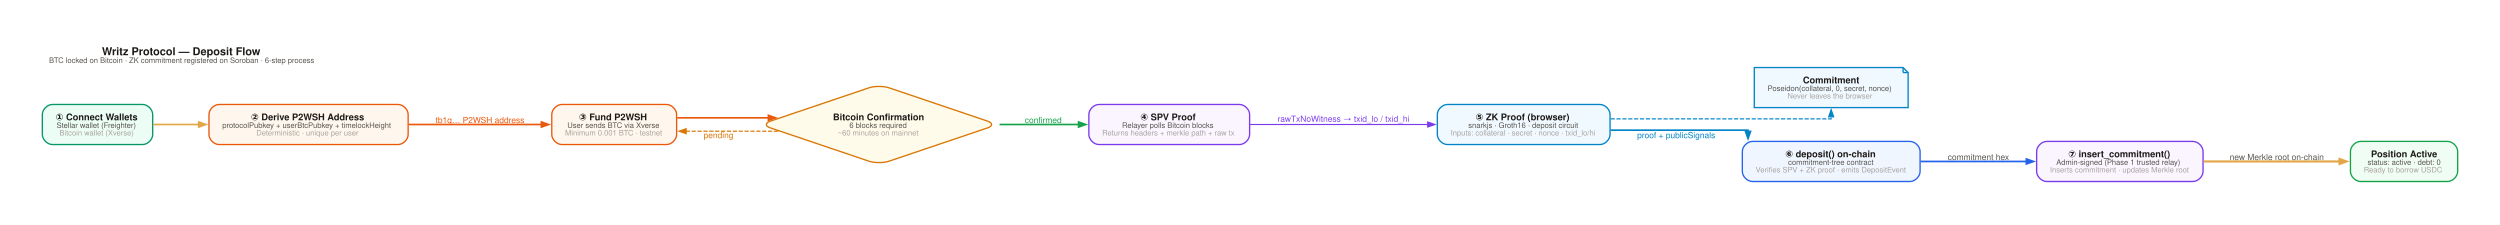
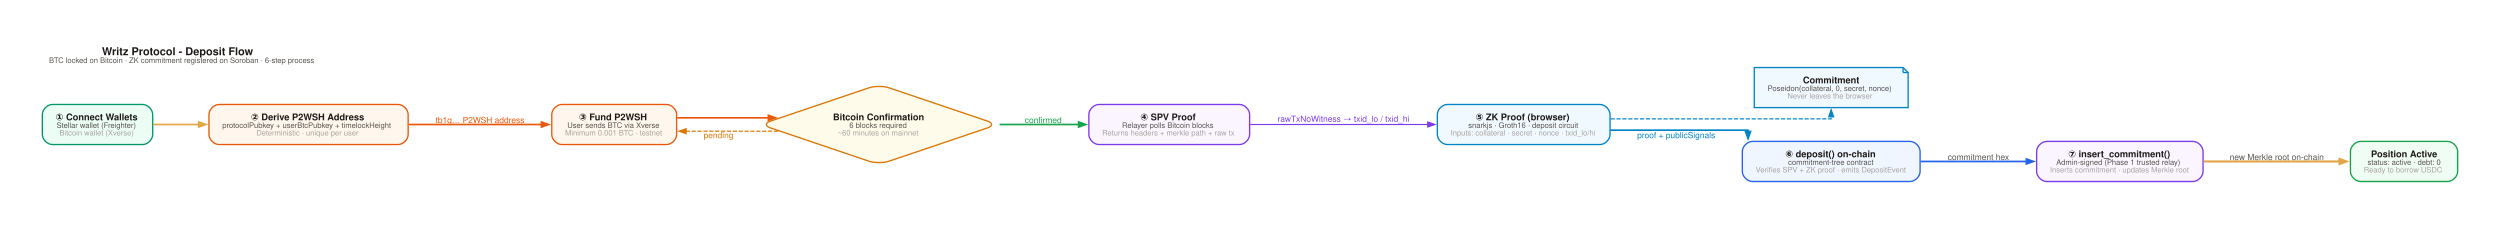
<svg xmlns="http://www.w3.org/2000/svg" width="2700pt" height="242pt" viewBox="0.00 0.00 2700.00 242.00">
  <g id="graph0" class="graph" transform="scale(0.906999 0.906999) rotate(0) translate(50.4 216.12)">
-     <text xml:space="preserve" text-anchor="start" x="71" y="-150.37" font-family="Helvetica,sans-Serif" font-weight="bold" font-size="13.00" fill="#1c1917">Writz Protocol — Deposit Flow</text>
+     <text xml:space="preserve" text-anchor="start" x="71" y="-150.37" font-family="Helvetica,sans-Serif" font-weight="bold" font-size="13.00" fill="#1c1917">Writz Protocol - Deposit Flow</text>
    <text xml:space="preserve" text-anchor="start" x="8" y="-141.17" font-family="Helvetica,sans-Serif" font-size="9.00" fill="#57534e">BTC locked on Bitcoin · ZK commitment registered on Soroban · 6-step process</text>
    <g id="node1" class="node">
      <path fill="#ecfdf5" stroke="#059669" stroke-width="1.6" d="M119.43,-91.72C119.43,-91.72 12,-91.72 12,-91.72 6,-91.72 0,-85.72 0,-79.72 0,-79.72 0,-56 0,-56 0,-50 6,-44 12,-44 12,-44 119.43,-44 119.43,-44 125.43,-44 131.43,-50 131.43,-56 131.43,-56 131.43,-79.72 131.43,-79.72 131.43,-85.72 125.43,-91.72 119.43,-91.72" />
      <text xml:space="preserve" text-anchor="start" x="15.84" y="-72.91" font-family="Helvetica,sans-Serif" font-weight="bold" font-size="11.00" fill="#1c1917">① Connect Wallets</text>
      <text xml:space="preserve" text-anchor="start" x="16.97" y="-63.81" font-family="Helvetica,sans-Serif" font-size="9.00" fill="#57534e">Stellar wallet (Freighter)</text>
      <text xml:space="preserve" text-anchor="start" x="20.34" y="-54.81" font-family="Helvetica,sans-Serif" font-size="9.00" fill="#a8a29e">Bitcoin wallet (Xverse)</text>
    </g>
    <g id="node2" class="node">
      <path fill="#fff7ed" stroke="#ea580c" stroke-width="1.6" d="M423.61,-91.72C423.61,-91.72 210.43,-91.72 210.43,-91.72 204.43,-91.72 198.43,-85.72 198.43,-79.72 198.43,-79.72 198.43,-56 198.43,-56 198.43,-50 204.43,-44 210.43,-44 210.43,-44 423.61,-44 423.61,-44 429.61,-44 435.61,-50 435.61,-56 435.61,-56 435.61,-79.72 435.61,-79.72 435.61,-85.72 429.61,-91.72 423.61,-91.72" />
      <text xml:space="preserve" text-anchor="start" x="248.4" y="-72.91" font-family="Helvetica,sans-Serif" font-weight="bold" font-size="11.00" fill="#1c1917">② Derive P2WSH Address</text>
      <text xml:space="preserve" text-anchor="start" x="214.27" y="-63.81" font-family="Helvetica,sans-Serif" font-size="9.00" fill="#57534e">protocolPubkey + userBtcPubkey + timelockHeight</text>
      <text xml:space="preserve" text-anchor="start" x="254.77" y="-54.81" font-family="Helvetica,sans-Serif" font-size="9.00" fill="#a8a29e">Deterministic · unique per user</text>
    </g>
    <g id="edge1" class="edge">
      <path fill="none" stroke="#e3a646" stroke-width="2" d="M132.07,-67.86C132.07,-67.86 186.22,-67.86 186.22,-67.86" />
      <polygon fill="#e3a646" stroke="#e3a646" stroke-width="2" points="186.22,-70.84 194.72,-67.86 186.22,-64.89 186.22,-70.84" />
    </g>
    <g id="node3" class="node">
      <path fill="#fff7ed" stroke="#ea580c" stroke-width="1.6" d="M743.29,-91.72C743.29,-91.72 618.61,-91.72 618.61,-91.72 612.61,-91.72 606.61,-85.72 606.61,-79.72 606.61,-79.72 606.61,-56 606.61,-56 606.61,-50 612.61,-44 618.61,-44 618.61,-44 743.29,-44 743.29,-44 749.29,-44 755.29,-50 755.29,-56 755.29,-56 755.29,-79.72 755.29,-79.72 755.29,-85.72 749.29,-91.72 743.29,-91.72" />
      <text xml:space="preserve" text-anchor="start" x="638.95" y="-72.91" font-family="Helvetica,sans-Serif" font-weight="bold" font-size="11.00" fill="#1c1917">③ Fund P2WSH</text>
      <text xml:space="preserve" text-anchor="start" x="625.08" y="-63.81" font-family="Helvetica,sans-Serif" font-size="9.00" fill="#57534e">User sends BTC via Xverse</text>
      <text xml:space="preserve" text-anchor="start" x="622.45" y="-54.81" font-family="Helvetica,sans-Serif" font-size="9.00" fill="#a8a29e">Minimum 0.001 BTC · testnet</text>
    </g>
    <g id="edge2" class="edge">
      <path fill="none" stroke="#ea580c" stroke-width="2" d="M436.18,-67.86C436.18,-67.86 594.31,-67.86 594.31,-67.86" />
      <polygon fill="#ea580c" stroke="#ea580c" stroke-width="2" points="594.31,-70.84 602.81,-67.86 594.31,-64.89 594.31,-70.84" />
      <text xml:space="preserve" text-anchor="middle" x="521.11" y="-69.61" font-family="Helvetica,sans-Serif" font-size="10.00" fill="#ea580c">tb1q… P2WSH address</text>
    </g>
    <g id="node4" class="node">
      <path fill="#fffbeb" stroke="#d97706" stroke-width="1.6" d="M984.85,-111.74C984.85,-111.74 866.41,-71.7 866.41,-71.7 860.72,-69.78 860.72,-65.94 866.41,-64.02 866.41,-64.02 984.85,-23.98 984.85,-23.98 990.54,-22.06 1001.9,-22.06 1007.59,-23.98 1007.59,-23.98 1126.03,-64.02 1126.03,-64.02 1131.72,-65.94 1131.72,-69.78 1126.03,-71.7 1126.03,-71.7 1007.59,-111.74 1007.59,-111.74 1001.9,-113.66 990.54,-113.66 984.85,-111.74" />
      <text xml:space="preserve" text-anchor="start" x="941.47" y="-72.91" font-family="Helvetica,sans-Serif" font-weight="bold" font-size="11.00" fill="#1c1917">Bitcoin Confirmation</text>
      <text xml:space="preserve" text-anchor="start" x="960.97" y="-63.81" font-family="Helvetica,sans-Serif" font-size="9.00" fill="#57534e">6 blocks required</text>
      <text xml:space="preserve" text-anchor="start" x="947.1" y="-54.81" font-family="Helvetica,sans-Serif" font-size="9.00" fill="#a8a29e">~60 minutes on mainnet</text>
    </g>
    <g id="edge3" class="edge">
      <path fill="none" stroke="#ea580c" stroke-width="2" d="M756.06,-75.81C756.06,-75.81 864.58,-75.81 864.58,-75.81" />
      <polygon fill="#ea580c" stroke="#ea580c" stroke-width="2" points="864.58,-78.79 873.08,-75.81 864.58,-72.84 864.58,-78.79" />
    </g>
    <g id="edge5" class="edge">
      <path fill="none" stroke="#d97706" stroke-width="1.4" stroke-dasharray="5,2" d="M876.13,-59.91C876.13,-59.91 766.62,-59.91 766.62,-59.91" />
      <polygon fill="#d97706" stroke="#d97706" stroke-width="1.4" points="766.62,-56.93 758.12,-59.91 766.62,-62.88 766.62,-56.93" />
      <text xml:space="preserve" text-anchor="middle" x="805.17" y="-51.61" font-family="Helvetica,sans-Serif" font-size="10.00" fill="#d97706">pending</text>
    </g>
    <g id="node5" class="node">
      <path fill="#faf5ff" stroke="#7c3aed" stroke-width="1.6" d="M1425.58,-91.72C1425.58,-91.72 1258.15,-91.72 1258.15,-91.72 1252.15,-91.72 1246.15,-85.72 1246.15,-79.72 1246.15,-79.72 1246.15,-56 1246.15,-56 1246.15,-50 1252.15,-44 1258.15,-44 1258.15,-44 1425.58,-44 1425.58,-44 1431.58,-44 1437.58,-50 1437.58,-56 1437.58,-56 1437.58,-79.72 1437.58,-79.72 1437.58,-85.72 1431.58,-91.72 1425.58,-91.72" />
      <text xml:space="preserve" text-anchor="start" x="1307.37" y="-72.91" font-family="Helvetica,sans-Serif" font-weight="bold" font-size="11.00" fill="#1c1917">④ SPV Proof</text>
      <text xml:space="preserve" text-anchor="start" x="1285.62" y="-63.81" font-family="Helvetica,sans-Serif" font-size="9.00" fill="#57534e">Relayer polls Bitcoin blocks</text>
      <text xml:space="preserve" text-anchor="start" x="1261.99" y="-54.81" font-family="Helvetica,sans-Serif" font-size="9.00" fill="#a8a29e">Returns headers + merkle path + raw tx</text>
    </g>
    <g id="edge4" class="edge">
      <path fill="none" stroke="#16a34a" stroke-width="2" d="M1139.8,-67.86C1139.8,-67.86 1233.94,-67.86 1233.94,-67.86" />
      <polygon fill="#16a34a" stroke="#16a34a" stroke-width="2" points="1233.94,-70.84 1242.44,-67.86 1233.94,-64.89 1233.94,-70.84" />
      <text xml:space="preserve" text-anchor="middle" x="1191.78" y="-69.61" font-family="Helvetica,sans-Serif" font-size="10.00" fill="#16a34a">confirmed</text>
    </g>
    <g id="node6" class="node">
      <path fill="#f0f9ff" stroke="#0284c7" stroke-width="1.6" d="M1854.76,-91.72C1854.76,-91.72 1673.08,-91.72 1673.08,-91.72 1667.08,-91.72 1661.08,-85.72 1661.08,-79.72 1661.08,-79.72 1661.08,-56 1661.08,-56 1661.08,-50 1667.08,-44 1673.08,-44 1673.08,-44 1854.76,-44 1854.76,-44 1860.76,-44 1866.76,-50 1866.76,-56 1866.76,-56 1866.76,-79.72 1866.76,-79.72 1866.76,-85.72 1860.76,-91.72 1854.76,-91.72" />
      <text xml:space="preserve" text-anchor="start" x="1706.55" y="-72.91" font-family="Helvetica,sans-Serif" font-weight="bold" font-size="11.00" fill="#1c1917">⑤ ZK Proof (browser)</text>
      <text xml:space="preserve" text-anchor="start" x="1697.92" y="-63.81" font-family="Helvetica,sans-Serif" font-size="9.00" fill="#57534e">snarkjs · Groth16 · deposit circuit</text>
      <text xml:space="preserve" text-anchor="start" x="1676.92" y="-54.81" font-family="Helvetica,sans-Serif" font-size="9.00" fill="#a8a29e">Inputs: collateral · secret · nonce · txid_lo/hi</text>
    </g>
    <g id="edge6" class="edge">
      <path fill="none" stroke="#7c3aed" stroke-width="1.4" d="M1438.16,-67.86C1438.16,-67.86 1649.67,-67.86 1649.67,-67.86" />
      <polygon fill="#7c3aed" stroke="#7c3aed" stroke-width="1.4" points="1649.67,-70.84 1658.17,-67.86 1649.67,-64.89 1649.67,-70.84" />
      <text xml:space="preserve" text-anchor="middle" x="1549.33" y="-71.11" font-family="Helvetica,sans-Serif" font-size="10.00" fill="#7c3aed">rawTxNoWitness → txid_lo / txid_hi</text>
    </g>
    <g id="node7" class="node">
      <polygon fill="#f0f9ff" stroke="#0284c7" stroke-width="1.6" points="2215.69,-135.72 2038.51,-135.72 2038.51,-88 2221.69,-88 2221.69,-129.72 2215.69,-135.72" />
      <polyline fill="none" stroke="#0284c7" stroke-width="1.6" points="2215.69,-135.72 2215.69,-129.72" />
      <polyline fill="none" stroke="#0284c7" stroke-width="1.6" points="2221.69,-129.72 2215.69,-129.72" />
      <text xml:space="preserve" text-anchor="start" x="2096.35" y="-116.91" font-family="Helvetica,sans-Serif" font-weight="bold" font-size="11.00" fill="#1c1917">Commitment</text>
      <text xml:space="preserve" text-anchor="start" x="2054.35" y="-107.81" font-family="Helvetica,sans-Serif" font-size="9.00" fill="#57534e">Poseidon(collateral, 0, secret, nonce)</text>
      <text xml:space="preserve" text-anchor="start" x="2077.98" y="-98.81" font-family="Helvetica,sans-Serif" font-size="9.00" fill="#a8a29e">Never leaves the browser</text>
    </g>
    <g id="edge7" class="edge">
      <path fill="none" stroke="#0284c7" stroke-width="1.4" stroke-dasharray="5,2" d="M1867.37,-74.57C1975.64,-74.57 2130.05,-74.57 2130.05,-74.57 2130.05,-74.57 2130.05,-77 2130.05,-77" />
      <polygon fill="#0284c7" stroke="#0284c7" stroke-width="1.4" points="2127.08,-77 2130.05,-85.5 2133.03,-77 2127.08,-77" />
    </g>
    <g id="node8" class="node">
      <path fill="#eff6ff" stroke="#2563eb" stroke-width="1.6" d="M2223.94,-47.72C2223.94,-47.72 2036.26,-47.72 2036.26,-47.72 2030.26,-47.72 2024.26,-41.72 2024.26,-35.72 2024.26,-35.72 2024.26,-12 2024.26,-12 2024.26,-6 2030.26,0 2036.26,0 2036.26,0 2223.94,0 2223.94,0 2229.94,0 2235.94,-6 2235.94,-12 2235.94,-12 2235.94,-35.72 2235.94,-35.72 2235.94,-41.72 2229.94,-47.72 2223.94,-47.72" />
      <text xml:space="preserve" text-anchor="start" x="2075.35" y="-28.91" font-family="Helvetica,sans-Serif" font-weight="bold" font-size="11.00" fill="#1c1917">⑥ deposit() on-chain</text>
      <text xml:space="preserve" text-anchor="start" x="2078.73" y="-19.81" font-family="Helvetica,sans-Serif" font-size="9.00" fill="#57534e">commitment-tree contract</text>
      <text xml:space="preserve" text-anchor="start" x="2040.1" y="-10.81" font-family="Helvetica,sans-Serif" font-size="9.00" fill="#a8a29e">Verifies SPV + ZK proof · emits DepositEvent</text>
    </g>
    <g id="edge8" class="edge">
      <path fill="none" stroke="#0284c7" stroke-width="2" d="M1867.2,-61.15C1942.37,-61.15 2031.05,-61.15 2031.05,-61.15 2031.05,-61.15 2031.05,-59.63 2031.05,-59.63" />
      <polygon fill="#0284c7" stroke="#0284c7" stroke-width="2" points="2034.03,-59.63 2031.05,-51.13 2028.08,-59.63 2034.03,-59.63" />
      <text xml:space="preserve" text-anchor="middle" x="1945.51" y="-51.61" font-family="Helvetica,sans-Serif" font-size="10.00" fill="#0284c7">proof + publicSignals</text>
    </g>
    <g id="node9" class="node">
      <path fill="#faf5ff" stroke="#7c3aed" stroke-width="1.6" d="M2560.87,-47.72C2560.87,-47.72 2386.69,-47.72 2386.69,-47.72 2380.69,-47.72 2374.69,-41.72 2374.69,-35.72 2374.69,-35.72 2374.69,-12 2374.69,-12 2374.69,-6 2380.69,0 2386.69,0 2386.69,0 2560.87,0 2560.87,0 2566.87,0 2572.87,-6 2572.87,-12 2572.87,-12 2572.87,-35.72 2572.87,-35.72 2572.87,-41.72 2566.87,-47.72 2560.87,-47.72" />
      <text xml:space="preserve" text-anchor="start" x="2412.28" y="-28.91" font-family="Helvetica,sans-Serif" font-weight="bold" font-size="11.00" fill="#1c1917">⑦ insert_commitment()</text>
      <text xml:space="preserve" text-anchor="start" x="2398.03" y="-19.81" font-family="Helvetica,sans-Serif" font-size="9.00" fill="#57534e">Admin-signed (Phase 1 trusted relay)</text>
      <text xml:space="preserve" text-anchor="start" x="2390.53" y="-10.81" font-family="Helvetica,sans-Serif" font-size="9.00" fill="#a8a29e">Inserts commitment · updates Merkle root</text>
    </g>
    <g id="edge9" class="edge">
      <path fill="none" stroke="#2563eb" stroke-width="2" d="M2236.49,-23.86C2236.49,-23.86 2362.52,-23.86 2362.52,-23.86" />
      <polygon fill="#2563eb" stroke="#2563eb" stroke-width="2" points="2362.52,-26.84 2371.02,-23.86 2362.52,-20.89 2362.52,-26.84" />
      <text xml:space="preserve" text-anchor="middle" x="2305.32" y="-25.61" font-family="Helvetica,sans-Serif" font-size="10.00" fill="#57534e">commitment hex</text>
    </g>
    <g id="node10" class="node">
      <path fill="#f0fdf4" stroke="#16a34a" stroke-width="1.6" d="M2864.05,-47.72C2864.05,-47.72 2760.37,-47.72 2760.37,-47.72 2754.37,-47.72 2748.37,-41.72 2748.37,-35.72 2748.37,-35.72 2748.37,-12 2748.37,-12 2748.37,-6 2754.37,0 2760.37,0 2760.37,0 2864.05,0 2864.05,0 2870.05,0 2876.05,-6 2876.05,-12 2876.05,-12 2876.05,-35.72 2876.05,-35.72 2876.05,-41.72 2870.05,-47.72 2864.05,-47.72" />
      <text xml:space="preserve" text-anchor="start" x="2772.84" y="-28.91" font-family="Helvetica,sans-Serif" font-weight="bold" font-size="11.00" fill="#1c1917">Position Active</text>
      <text xml:space="preserve" text-anchor="start" x="2768.71" y="-19.81" font-family="Helvetica,sans-Serif" font-size="9.00" fill="#57534e">status: active · debt: 0</text>
      <text xml:space="preserve" text-anchor="start" x="2764.21" y="-10.81" font-family="Helvetica,sans-Serif" font-size="9.00" fill="#a8a29e">Ready to borrow USDC</text>
    </g>
    <g id="edge10" class="edge">
      <path fill="none" stroke="#e3a646" stroke-width="2.5" d="M2573.49,-23.86C2573.49,-23.86 2735.33,-23.86 2735.33,-23.86" />
      <polygon fill="#e3a646" stroke="#e3a646" stroke-width="2.5" points="2735.33,-26.84 2743.83,-23.86 2735.33,-20.89 2735.33,-26.84" />
      <text xml:space="preserve" text-anchor="middle" x="2660.62" y="-25.61" font-family="Helvetica,sans-Serif" font-size="10.00" fill="#57534e">new Merkle root on-chain</text>
    </g>
  </g>
</svg>
